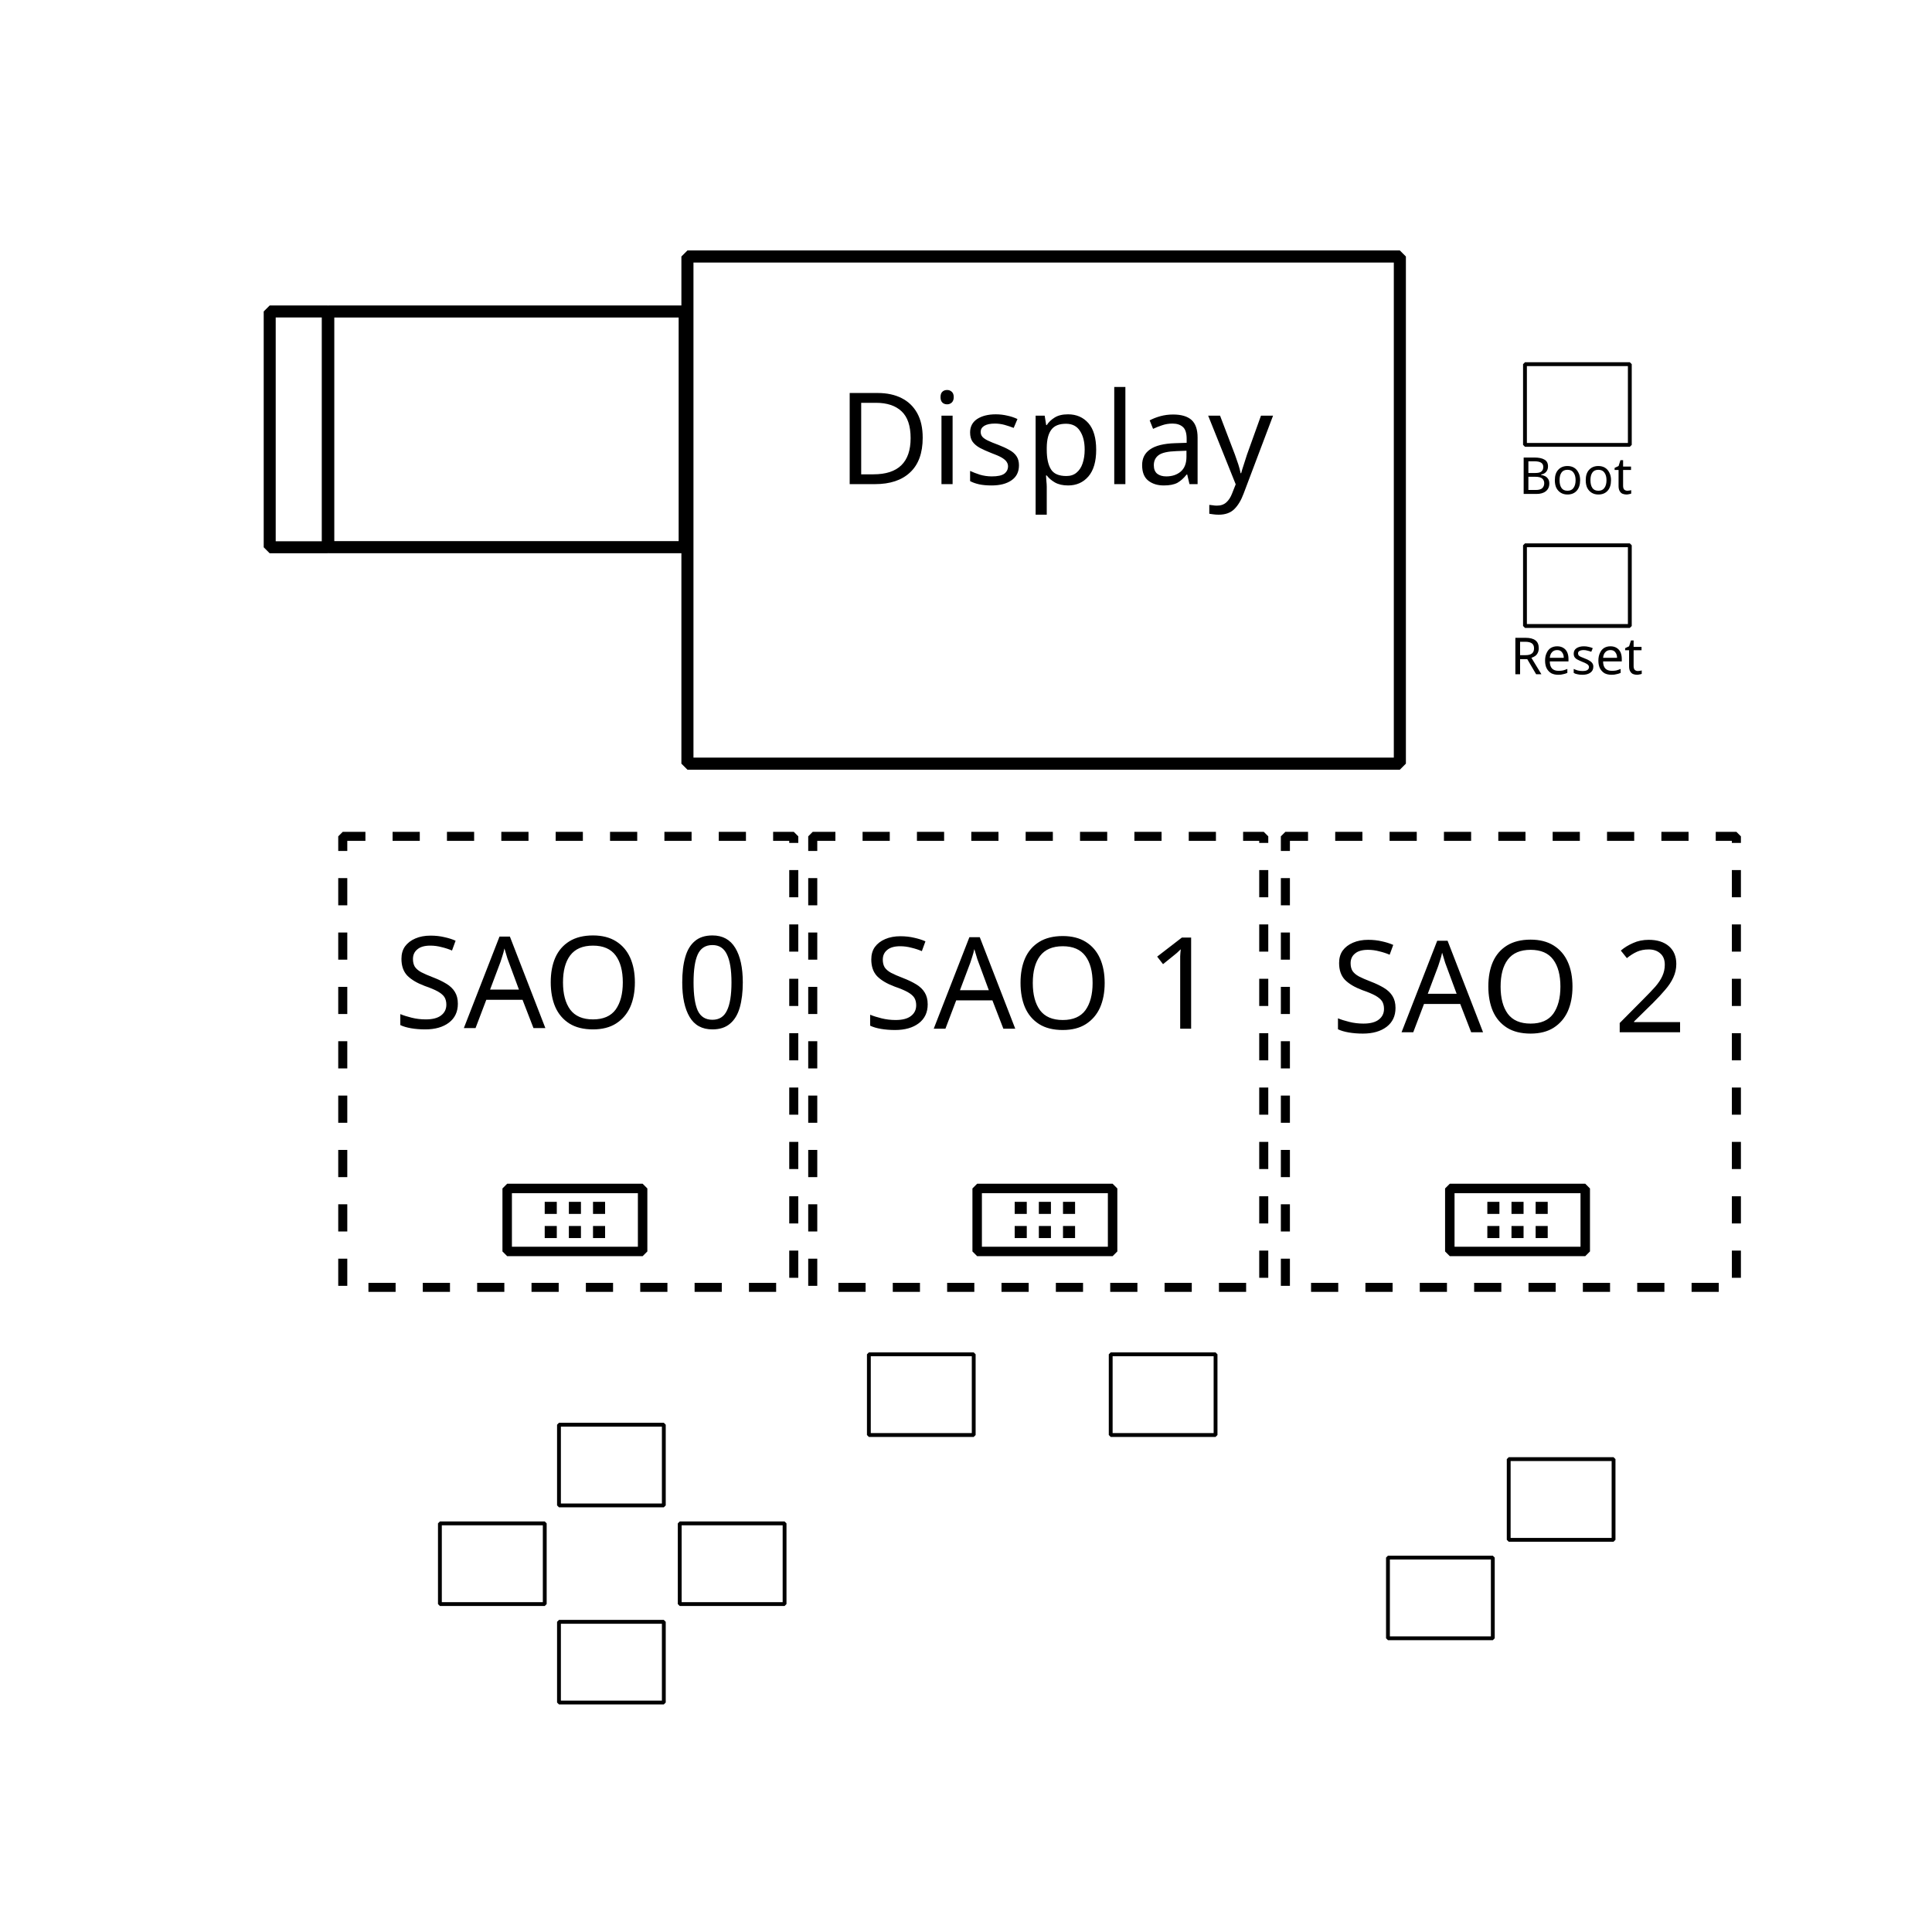
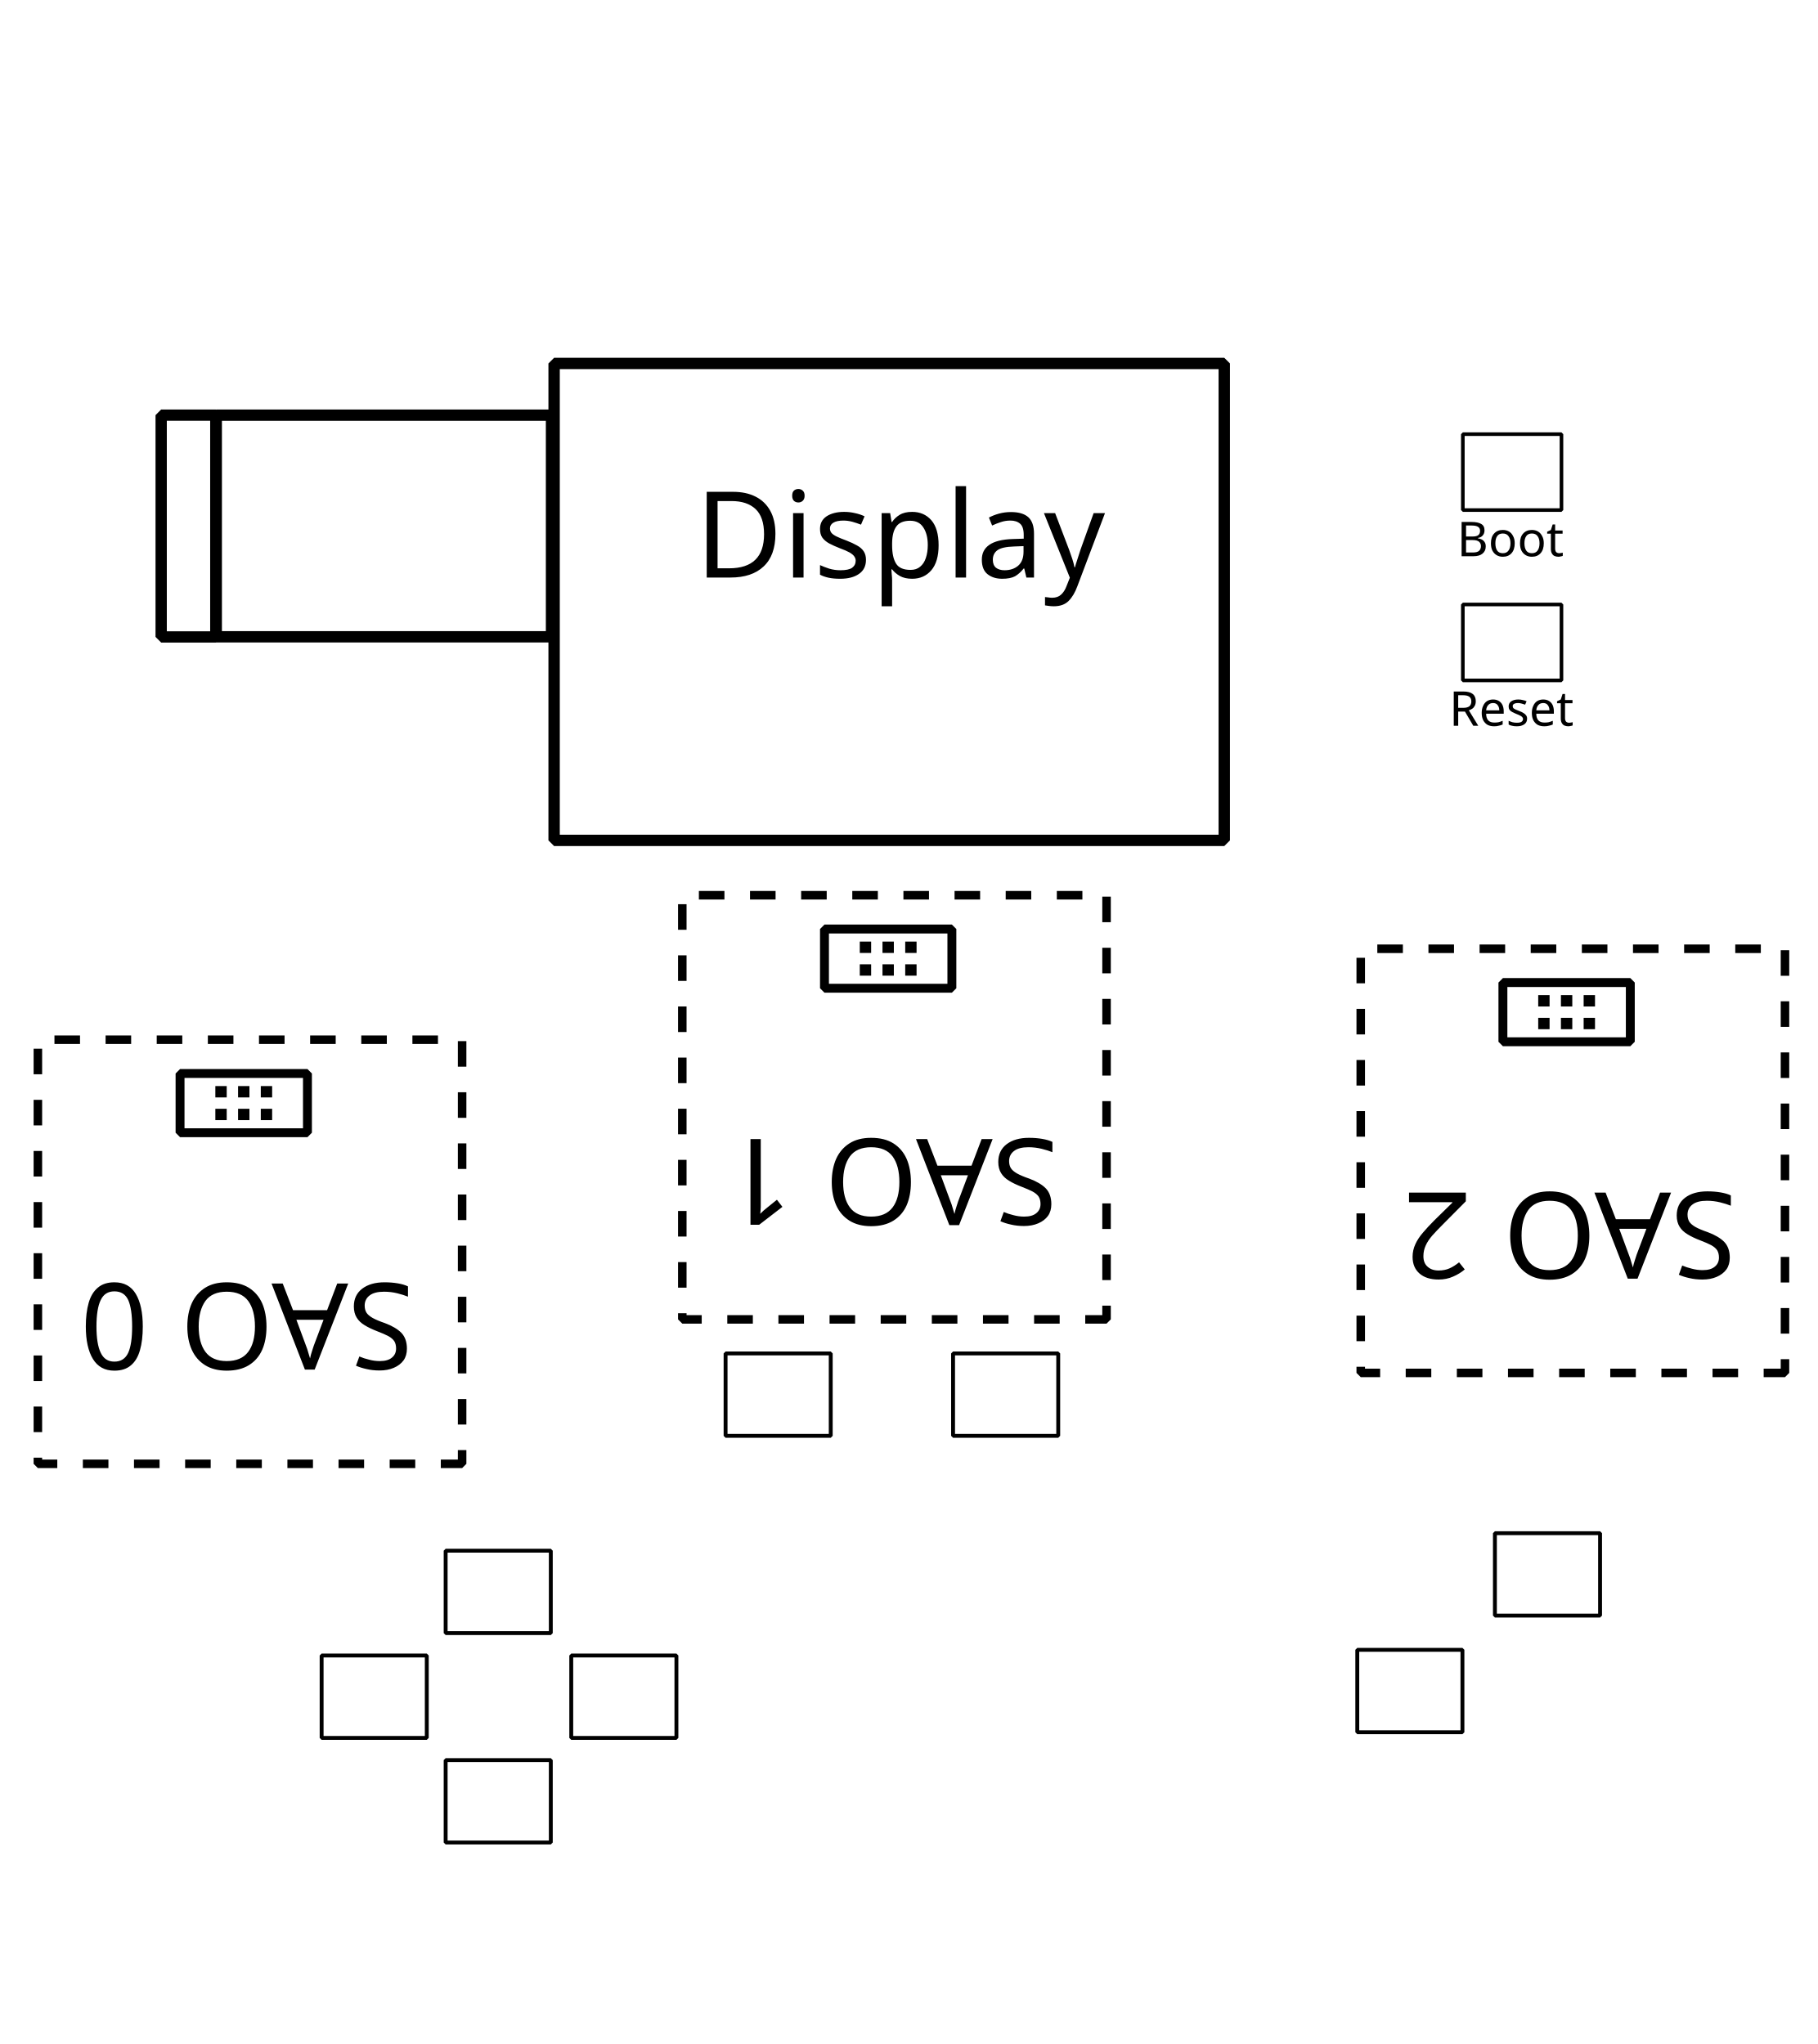
- <svg xmlns="http://www.w3.org/2000/svg" width="160mm" height="160mm" viewBox="0 0 160 160" version="1.1" id="svg5">
+ <svg xmlns="http://www.w3.org/2000/svg" width="160mm" height="180mm" viewBox="0 0 160 180" version="1.1" id="svg5" xml:space="preserve">
  <defs id="defs2" />
-   <g id="layer1">
-     <rect style="fill:none;stroke:#000000;stroke-width:1;stroke-linecap:square;stroke-miterlimit:0;stroke-dasharray:none" id="rect236" width="59" height="42" x="56.93" y="21.242" />
-     <rect style="fill:none;stroke:#000000;stroke-width:0.75;stroke-linecap:square;stroke-miterlimit:0;stroke-dasharray:1.501, 3.001;stroke-dashoffset:0" id="rect236-7" width="37.35" height="37.35" x="67.308" y="69.263" />
-     <rect style="fill:none;stroke:#000000;stroke-width:1;stroke-linecap:square;stroke-miterlimit:0;stroke-dasharray:none" id="rect236-3" width="29.518" height="19.518" x="27.185" y="25.796" />
-     <rect style="fill:none;stroke:#000000;stroke-width:0.317;stroke-linecap:square;stroke-miterlimit:0;stroke-dasharray:none" id="rect236-3-9" width="8.683" height="6.683" x="126.292" y="30.159" />
-     <rect style="fill:none;stroke:#000000;stroke-width:0.317;stroke-linecap:square;stroke-miterlimit:0;stroke-dasharray:none" id="rect236-3-9-7" width="8.683" height="6.683" x="126.292" y="45.159" />
-     <rect style="fill:none;stroke:#000000;stroke-width:0.317;stroke-linecap:square;stroke-miterlimit:0;stroke-dasharray:none" id="rect236-3-9-7-1" width="8.683" height="6.683" x="46.292" y="117.988" />
-     <rect style="fill:none;stroke:#000000;stroke-width:0.317;stroke-linecap:square;stroke-miterlimit:0;stroke-dasharray:none" id="rect236-3-9-7-1-2" width="8.683" height="6.683" x="36.431" y="126.159" />
-     <rect style="fill:none;stroke:#000000;stroke-width:0.317;stroke-linecap:square;stroke-miterlimit:0;stroke-dasharray:none" id="rect236-3-9-7-1-2-3" width="8.683" height="6.683" x="56.292" y="126.159" />
-     <rect style="fill:none;stroke:#000000;stroke-width:0.317;stroke-linecap:square;stroke-miterlimit:0;stroke-dasharray:none" id="rect236-3-9-7-1-2-3-1" width="8.683" height="6.683" x="71.956" y="112.159" />
-     <rect style="fill:none;stroke:#000000;stroke-width:0.317;stroke-linecap:square;stroke-miterlimit:0;stroke-dasharray:none" id="rect236-3-9-7-1-2-3-1-9" width="8.683" height="6.683" x="91.984" y="112.159" />
-     <rect style="fill:none;stroke:#000000;stroke-width:0.317;stroke-linecap:square;stroke-miterlimit:0;stroke-dasharray:none" id="rect236-3-9-7-1-9" width="8.683" height="6.683" x="46.292" y="134.313" />
-     <rect style="fill:none;stroke:#000000;stroke-width:0.317;stroke-linecap:square;stroke-miterlimit:0;stroke-dasharray:none" id="rect236-3-9-7-1-2-3-4" width="8.683" height="6.683" x="124.945" y="120.838" />
-     <rect style="fill:none;stroke:#000000;stroke-width:0.317;stroke-linecap:square;stroke-miterlimit:0;stroke-dasharray:none" id="rect236-3-9-7-1-9-7" width="8.683" height="6.683" x="114.945" y="128.993" />
-     <rect style="fill:none;stroke:#000000;stroke-width:0.994;stroke-linecap:square;stroke-miterlimit:0;stroke-dasharray:none" id="rect236-3-6" width="4.81" height="19.531" x="22.336" y="25.793" />
-     <rect style="fill:none;stroke:#000000;stroke-width:0.784;stroke-linecap:square;stroke-miterlimit:0;stroke-dasharray:none" id="rect236-3-6-5" width="11.216" height="5.216" x="80.925" y="98.423" />
-     <rect style="fill:#000000;fill-opacity:1;stroke:#000000;stroke-width:0;stroke-linecap:square;stroke-miterlimit:0;stroke-dasharray:none" id="rect236-3-6-5-6" width="1" height="1" x="84.033" y="99.531" />
-     <rect style="fill:#000000;fill-opacity:1;stroke:#000000;stroke-width:0;stroke-linecap:square;stroke-miterlimit:0;stroke-dasharray:none" id="rect236-3-6-5-6-2" width="1" height="1" x="86.033" y="99.531" />
-     <rect style="fill:#000000;fill-opacity:1;stroke:#000000;stroke-width:0;stroke-linecap:square;stroke-miterlimit:0;stroke-dasharray:none" id="rect236-3-6-5-6-9" width="1" height="1" x="88.033" y="99.531" />
-     <rect style="fill:#000000;fill-opacity:1;stroke:#000000;stroke-width:0;stroke-linecap:square;stroke-miterlimit:0;stroke-dasharray:none" id="rect236-3-6-5-6-1" width="1" height="1" x="84.033" y="101.531" />
-     <rect style="fill:#000000;fill-opacity:1;stroke:#000000;stroke-width:0;stroke-linecap:square;stroke-miterlimit:0;stroke-dasharray:none" id="rect236-3-6-5-6-2-2" width="1" height="1" x="86.033" y="101.531" />
-     <rect style="fill:#000000;fill-opacity:1;stroke:#000000;stroke-width:0;stroke-linecap:square;stroke-miterlimit:0;stroke-dasharray:none" id="rect236-3-6-5-6-9-7" width="1" height="1" x="88.033" y="101.531" />
-     <rect style="fill:none;stroke:#000000;stroke-width:0.75;stroke-linecap:square;stroke-miterlimit:0;stroke-dasharray:1.501, 3.001;stroke-dashoffset:0" id="rect236-7-0" width="37.35" height="37.35" x="28.386" y="69.263" />
-     <rect style="fill:none;stroke:#000000;stroke-width:0.784;stroke-linecap:square;stroke-miterlimit:0;stroke-dasharray:none" id="rect236-3-6-5-9" width="11.216" height="5.216" x="42.003" y="98.423" />
-     <rect style="fill:#000000;fill-opacity:1;stroke:#000000;stroke-width:0;stroke-linecap:square;stroke-miterlimit:0;stroke-dasharray:none" id="rect236-3-6-5-6-3" width="1" height="1" x="45.111" y="99.531" />
-     <rect style="fill:#000000;fill-opacity:1;stroke:#000000;stroke-width:0;stroke-linecap:square;stroke-miterlimit:0;stroke-dasharray:none" id="rect236-3-6-5-6-2-6" width="1" height="1" x="47.111" y="99.531" />
-     <rect style="fill:#000000;fill-opacity:1;stroke:#000000;stroke-width:0;stroke-linecap:square;stroke-miterlimit:0;stroke-dasharray:none" id="rect236-3-6-5-6-9-0" width="1" height="1" x="49.111" y="99.531" />
-     <rect style="fill:#000000;fill-opacity:1;stroke:#000000;stroke-width:0;stroke-linecap:square;stroke-miterlimit:0;stroke-dasharray:none" id="rect236-3-6-5-6-1-6" width="1" height="1" x="45.111" y="101.531" />
-     <rect style="fill:#000000;fill-opacity:1;stroke:#000000;stroke-width:0;stroke-linecap:square;stroke-miterlimit:0;stroke-dasharray:none" id="rect236-3-6-5-6-2-2-2" width="1" height="1" x="47.111" y="101.531" />
-     <rect style="fill:#000000;fill-opacity:1;stroke:#000000;stroke-width:0;stroke-linecap:square;stroke-miterlimit:0;stroke-dasharray:none" id="rect236-3-6-5-6-9-7-6" width="1" height="1" x="49.111" y="101.531" />
-     <rect style="fill:none;stroke:#000000;stroke-width:0.75;stroke-linecap:square;stroke-miterlimit:0;stroke-dasharray:1.501, 3.001;stroke-dashoffset:0" id="rect236-7-0-1" width="37.35" height="37.35" x="106.45" y="69.263" />
-     <rect style="fill:none;stroke:#000000;stroke-width:0.784;stroke-linecap:square;stroke-miterlimit:0;stroke-dasharray:none" id="rect236-3-6-5-9-8" width="11.216" height="5.216" x="120.067" y="98.423" />
-     <rect style="fill:#000000;fill-opacity:1;stroke:#000000;stroke-width:0;stroke-linecap:square;stroke-miterlimit:0;stroke-dasharray:none" id="rect236-3-6-5-6-3-7" width="1" height="1" x="123.175" y="99.531" />
-     <rect style="fill:#000000;fill-opacity:1;stroke:#000000;stroke-width:0;stroke-linecap:square;stroke-miterlimit:0;stroke-dasharray:none" id="rect236-3-6-5-6-2-6-9" width="1" height="1" x="125.175" y="99.531" />
-     <rect style="fill:#000000;fill-opacity:1;stroke:#000000;stroke-width:0;stroke-linecap:square;stroke-miterlimit:0;stroke-dasharray:none" id="rect236-3-6-5-6-9-0-2" width="1" height="1" x="127.175" y="99.531" />
-     <rect style="fill:#000000;fill-opacity:1;stroke:#000000;stroke-width:0;stroke-linecap:square;stroke-miterlimit:0;stroke-dasharray:none" id="rect236-3-6-5-6-1-6-0" width="1" height="1" x="123.175" y="101.531" />
-     <rect style="fill:#000000;fill-opacity:1;stroke:#000000;stroke-width:0;stroke-linecap:square;stroke-miterlimit:0;stroke-dasharray:none" id="rect236-3-6-5-6-2-2-2-2" width="1" height="1" x="125.175" y="101.531" />
-     <rect style="fill:#000000;fill-opacity:1;stroke:#000000;stroke-width:0;stroke-linecap:square;stroke-miterlimit:0;stroke-dasharray:none" id="rect236-3-6-5-6-9-7-6-3" width="1" height="1" x="127.175" y="101.531" />
-     <text xml:space="preserve" style="font-style:normal;font-weight:normal;font-size:10.583px;line-height:1.25;font-family:sans-serif;letter-spacing:0px;word-spacing:0px;fill:#000000;fill-opacity:1;stroke:none;stroke-width:0.265" x="69.334" y="40.094" id="text954">
-       <tspan id="tspan952" style="stroke-width:0.265" x="69.334" y="40.094">Display</tspan>
+   <g id="layer4" />
+   <g id="layer1" style="display:inline" transform="translate(-0.2303538,-5.221105)">
+     <rect style="display:inline;fill:none;stroke:#000000;stroke-width:0.317;stroke-linecap:square;stroke-miterlimit:0;stroke-dasharray:none" id="rect236-3-9" width="8.683" height="6.683" x="129.018" y="43.455" />
+     <rect style="fill:none;stroke:#000000;stroke-width:0.317;stroke-linecap:square;stroke-miterlimit:0;stroke-dasharray:none" id="rect236-3-9-7" width="8.683" height="6.683" x="129.018" y="58.455" />
+     <rect style="fill:none;stroke:#000000;stroke-width:0.342;stroke-linecap:square;stroke-miterlimit:0;stroke-dasharray:none" id="rect236-3-9-7-1" width="9.258" height="7.258" x="39.465" y="141.78" />
+     <rect style="fill:none;stroke:#000000;stroke-width:0.342;stroke-linecap:square;stroke-miterlimit:0;stroke-dasharray:none" id="rect236-3-9-7-1-2" width="9.258" height="7.258" x="28.546" y="151.009" />
+     <rect style="fill:none;stroke:#000000;stroke-width:0.342;stroke-linecap:square;stroke-miterlimit:0;stroke-dasharray:none" id="rect236-3-9-7-1-2-3" width="9.258" height="7.258" x="50.524" y="151.009" />
+     <rect style="display:inline;fill:none;stroke:#000000;stroke-width:0.342;stroke-linecap:square;stroke-miterlimit:0;stroke-dasharray:none" id="rect236-3-9-7-1-9" width="9.258" height="7.258" x="39.465" y="160.221" />
+     <rect style="fill:none;stroke:#000000;stroke-width:0.342;stroke-linecap:square;stroke-miterlimit:0;stroke-dasharray:none" id="rect236-3-9-7-1-2-3-1" width="9.258" height="7.258" x="64.11" y="124.408" />
+     <rect style="fill:none;stroke:#000000;stroke-width:0.342;stroke-linecap:square;stroke-miterlimit:0;stroke-dasharray:none" id="rect236-3-9-7-1-2-3-1-9" width="9.258" height="7.258" x="84.138" y="124.408" />
+     <rect style="fill:none;stroke:#000000;stroke-width:0.342;stroke-linecap:square;stroke-miterlimit:0;stroke-dasharray:none" id="rect236-3-9-7-1-2-3-4" width="9.258" height="7.258" x="131.842" y="140.237" />
+     <rect style="fill:none;stroke:#000000;stroke-width:0.342;stroke-linecap:square;stroke-miterlimit:0;stroke-dasharray:none" id="rect236-3-9-7-1-9-7" width="9.258" height="7.258" x="119.725" y="150.508" />
+     <g id="g810" transform="translate(-7.91607,15.98586)">
+       <rect style="fill:none;stroke:#000000;stroke-width:1;stroke-linecap:square;stroke-miterlimit:0;stroke-dasharray:none" id="rect236" width="59" height="42" x="56.93" y="21.242" />
+       <rect style="fill:none;stroke:#000000;stroke-width:1;stroke-linecap:square;stroke-miterlimit:0;stroke-dasharray:none" id="rect236-3" width="29.518" height="19.518" x="27.185" y="25.796" />
+       <rect style="fill:none;stroke:#000000;stroke-width:0.994;stroke-linecap:square;stroke-miterlimit:0;stroke-dasharray:none" id="rect236-3-6" width="4.81" height="19.531" x="22.336" y="25.793" />
+       <text xml:space="preserve" style="font-style:normal;font-weight:normal;font-size:10.583px;line-height:1.25;font-family:sans-serif;letter-spacing:0px;word-spacing:0px;fill:#000000;fill-opacity:1;stroke:none;stroke-width:0.265" x="69.334" y="40.094" id="text954">
+         <tspan id="tspan952" style="stroke-width:0.265" x="69.334" y="40.094">Display</tspan>
+       </text>
+     </g>
+     <g id="g480" transform="rotate(180,34.65053,101.6971)">
+       <rect style="fill:none;stroke:#000000;stroke-width:0.75;stroke-linecap:square;stroke-miterlimit:0;stroke-dasharray:1.501, 3.001;stroke-dashoffset:0" id="rect236-7-0" width="37.35" height="37.35" x="28.386" y="69.263" />
+       <rect style="fill:none;stroke:#000000;stroke-width:0.784;stroke-linecap:square;stroke-miterlimit:0;stroke-dasharray:none" id="rect236-3-6-5-9" width="11.216" height="5.216" x="42.003" y="98.423" />
+       <rect style="fill:#000000;fill-opacity:1;stroke:#000000;stroke-width:0;stroke-linecap:square;stroke-miterlimit:0;stroke-dasharray:none" id="rect236-3-6-5-6-3" width="1" height="1" x="45.111" y="99.531" />
+       <rect style="fill:#000000;fill-opacity:1;stroke:#000000;stroke-width:0;stroke-linecap:square;stroke-miterlimit:0;stroke-dasharray:none" id="rect236-3-6-5-6-2-6" width="1" height="1" x="47.111" y="99.531" />
+       <rect style="fill:#000000;fill-opacity:1;stroke:#000000;stroke-width:0;stroke-linecap:square;stroke-miterlimit:0;stroke-dasharray:none" id="rect236-3-6-5-6-9-0" width="1" height="1" x="49.111" y="99.531" />
+       <rect style="fill:#000000;fill-opacity:1;stroke:#000000;stroke-width:0;stroke-linecap:square;stroke-miterlimit:0;stroke-dasharray:none" id="rect236-3-6-5-6-1-6" width="1" height="1" x="45.111" y="101.531" />
+       <rect style="fill:#000000;fill-opacity:1;stroke:#000000;stroke-width:0;stroke-linecap:square;stroke-miterlimit:0;stroke-dasharray:none" id="rect236-3-6-5-6-2-2-2" width="1" height="1" x="47.111" y="101.531" />
+       <rect style="fill:#000000;fill-opacity:1;stroke:#000000;stroke-width:0;stroke-linecap:square;stroke-miterlimit:0;stroke-dasharray:none" id="rect236-3-6-5-6-9-7-6" width="1" height="1" x="49.111" y="101.531" />
+       <text xml:space="preserve" style="font-style:normal;font-weight:normal;font-size:10.583px;line-height:1.25;font-family:sans-serif;letter-spacing:0px;word-spacing:0px;fill:#000000;fill-opacity:1;stroke:none;stroke-width:0.265" x="32.605" y="85.143" id="text954-7">
+         <tspan id="tspan952-5" style="stroke-width:0.265" x="32.605" y="85.143">SAO 0</tspan>
+       </text>
+     </g>
+     <g id="g480-3" transform="rotate(180,63.01797,95.33566)">
+       <rect style="fill:none;stroke:#000000;stroke-width:0.75;stroke-linecap:square;stroke-miterlimit:0;stroke-dasharray:1.501, 3.001;stroke-dashoffset:0" id="rect236-7-0-6" width="37.35" height="37.35" x="28.386" y="69.263" />
+       <rect style="fill:none;stroke:#000000;stroke-width:0.784;stroke-linecap:square;stroke-miterlimit:0;stroke-dasharray:none" id="rect236-3-6-5-9-7" width="11.216" height="5.216" x="42.003" y="98.423" />
+       <rect style="fill:#000000;fill-opacity:1;stroke:#000000;stroke-width:0;stroke-linecap:square;stroke-miterlimit:0;stroke-dasharray:none" id="rect236-3-6-5-6-3-5" width="1" height="1" x="45.111" y="99.531" />
+       <rect style="fill:#000000;fill-opacity:1;stroke:#000000;stroke-width:0;stroke-linecap:square;stroke-miterlimit:0;stroke-dasharray:none" id="rect236-3-6-5-6-2-6-3" width="1" height="1" x="47.111" y="99.531" />
+       <rect style="fill:#000000;fill-opacity:1;stroke:#000000;stroke-width:0;stroke-linecap:square;stroke-miterlimit:0;stroke-dasharray:none" id="rect236-3-6-5-6-9-0-5" width="1" height="1" x="49.111" y="99.531" />
+       <rect style="fill:#000000;fill-opacity:1;stroke:#000000;stroke-width:0;stroke-linecap:square;stroke-miterlimit:0;stroke-dasharray:none" id="rect236-3-6-5-6-1-6-6" width="1" height="1" x="45.111" y="101.531" />
+       <rect style="fill:#000000;fill-opacity:1;stroke:#000000;stroke-width:0;stroke-linecap:square;stroke-miterlimit:0;stroke-dasharray:none" id="rect236-3-6-5-6-2-2-2-29" width="1" height="1" x="47.111" y="101.531" />
+       <rect style="fill:#000000;fill-opacity:1;stroke:#000000;stroke-width:0;stroke-linecap:square;stroke-miterlimit:0;stroke-dasharray:none" id="rect236-3-6-5-6-9-7-6-1" width="1" height="1" x="49.111" y="101.531" />
+       <text xml:space="preserve" style="font-style:normal;font-weight:normal;font-size:10.583px;line-height:1.25;font-family:sans-serif;letter-spacing:0px;word-spacing:0px;fill:#000000;fill-opacity:1;stroke:none;stroke-width:0.265" x="32.605" y="85.143" id="text954-7-2">
+         <tspan id="tspan952-5-7" style="stroke-width:0.265" x="32.605" y="85.143">SAO 1</tspan>
+       </text>
+     </g>
+     <g id="g480-3-0" transform="rotate(180,92.88259,97.69267)">
+       <rect style="fill:none;stroke:#000000;stroke-width:0.75;stroke-linecap:square;stroke-miterlimit:0;stroke-dasharray:1.501, 3.001;stroke-dashoffset:0" id="rect236-7-0-6-9" width="37.35" height="37.35" x="28.386" y="69.263" />
+       <rect style="fill:none;stroke:#000000;stroke-width:0.784;stroke-linecap:square;stroke-miterlimit:0;stroke-dasharray:none" id="rect236-3-6-5-9-7-3" width="11.216" height="5.216" x="42.003" y="98.423" />
+       <rect style="fill:#000000;fill-opacity:1;stroke:#000000;stroke-width:0;stroke-linecap:square;stroke-miterlimit:0;stroke-dasharray:none" id="rect236-3-6-5-6-3-5-6" width="1" height="1" x="45.111" y="99.531" />
+       <rect style="fill:#000000;fill-opacity:1;stroke:#000000;stroke-width:0;stroke-linecap:square;stroke-miterlimit:0;stroke-dasharray:none" id="rect236-3-6-5-6-2-6-3-0" width="1" height="1" x="47.111" y="99.531" />
+       <rect style="fill:#000000;fill-opacity:1;stroke:#000000;stroke-width:0;stroke-linecap:square;stroke-miterlimit:0;stroke-dasharray:none" id="rect236-3-6-5-6-9-0-5-6" width="1" height="1" x="49.111" y="99.531" />
+       <rect style="fill:#000000;fill-opacity:1;stroke:#000000;stroke-width:0;stroke-linecap:square;stroke-miterlimit:0;stroke-dasharray:none" id="rect236-3-6-5-6-1-6-6-2" width="1" height="1" x="45.111" y="101.531" />
+       <rect style="fill:#000000;fill-opacity:1;stroke:#000000;stroke-width:0;stroke-linecap:square;stroke-miterlimit:0;stroke-dasharray:none" id="rect236-3-6-5-6-2-2-2-29-6" width="1" height="1" x="47.111" y="101.531" />
+       <rect style="fill:#000000;fill-opacity:1;stroke:#000000;stroke-width:0;stroke-linecap:square;stroke-miterlimit:0;stroke-dasharray:none" id="rect236-3-6-5-6-9-7-6-1-1" width="1" height="1" x="49.111" y="101.531" />
+       <text xml:space="preserve" style="font-style:normal;font-weight:normal;font-size:10.583px;line-height:1.25;font-family:sans-serif;letter-spacing:0px;word-spacing:0px;fill:#000000;fill-opacity:1;stroke:none;stroke-width:0.265" x="32.605" y="85.143" id="text954-7-2-8">
+         <tspan id="tspan952-5-7-7" style="stroke-width:0.265" x="32.605" y="85.143">SAO 2</tspan>
+       </text>
+     </g>
+     <text xml:space="preserve" style="font-style:normal;font-weight:normal;font-size:4.233px;line-height:1.25;font-family:sans-serif;letter-spacing:0px;word-spacing:0px;fill:#000000;fill-opacity:1;stroke:none;stroke-width:0.265" x="128.502" y="54.2" id="text7445">
+       <tspan id="tspan7443" style="font-size:4.233px;stroke-width:0.265" x="128.502" y="54.2">Boot</tspan>
    </text>
-     <text xml:space="preserve" style="font-style:normal;font-weight:normal;font-size:10.583px;line-height:1.25;font-family:sans-serif;letter-spacing:0px;word-spacing:0px;fill:#000000;fill-opacity:1;stroke:none;stroke-width:0.265" x="32.605" y="85.143" id="text954-7">
-       <tspan id="tspan952-5" style="stroke-width:0.265" x="32.605" y="85.143">SAO 0</tspan>
-     </text>
-     <text xml:space="preserve" style="font-style:normal;font-weight:normal;font-size:10.583px;line-height:1.25;font-family:sans-serif;letter-spacing:0px;word-spacing:0px;fill:#000000;fill-opacity:1;stroke:none;stroke-width:0.265" x="71.515" y="85.193" id="text954-7-9">
-       <tspan id="tspan952-5-2" style="stroke-width:0.265" x="71.515" y="85.193">SAO 1</tspan>
-     </text>
-     <text xml:space="preserve" style="font-style:normal;font-weight:normal;font-size:10.583px;line-height:1.25;font-family:sans-serif;letter-spacing:0px;word-spacing:0px;fill:#000000;fill-opacity:1;stroke:none;stroke-width:0.265" x="110.259" y="85.489" id="text954-7-9-2">
-       <tspan id="tspan952-5-2-8" style="stroke-width:0.265" x="110.259" y="85.489">SAO 2</tspan>
-     </text>
-     <text xml:space="preserve" style="font-style:normal;font-weight:normal;font-size:4.233px;line-height:1.25;font-family:sans-serif;letter-spacing:0px;word-spacing:0px;fill:#000000;fill-opacity:1;stroke:none;stroke-width:0.265" x="125.776" y="40.904" id="text7445">
-       <tspan id="tspan7443" style="font-size:4.233px;stroke-width:0.265" x="125.776" y="40.904">Boot</tspan>
-     </text>
-     <text xml:space="preserve" style="font-style:normal;font-weight:normal;font-size:4.233px;line-height:1.25;font-family:sans-serif;letter-spacing:0px;word-spacing:0px;fill:#000000;fill-opacity:1;stroke:none;stroke-width:0.265" x="125.088" y="55.837" id="text7445-3">
-       <tspan id="tspan7443-6" style="font-size:4.233px;stroke-width:0.265" x="125.088" y="55.837">Reset</tspan>
+     <text xml:space="preserve" style="font-style:normal;font-weight:normal;font-size:4.233px;line-height:1.25;font-family:sans-serif;letter-spacing:0px;word-spacing:0px;fill:#000000;fill-opacity:1;stroke:none;stroke-width:0.265" x="127.814" y="69.132" id="text7445-3">
+       <tspan id="tspan7443-6" style="font-size:4.233px;stroke-width:0.265" x="127.814" y="69.132">Reset</tspan>
    </text>
  </g>
</svg>
